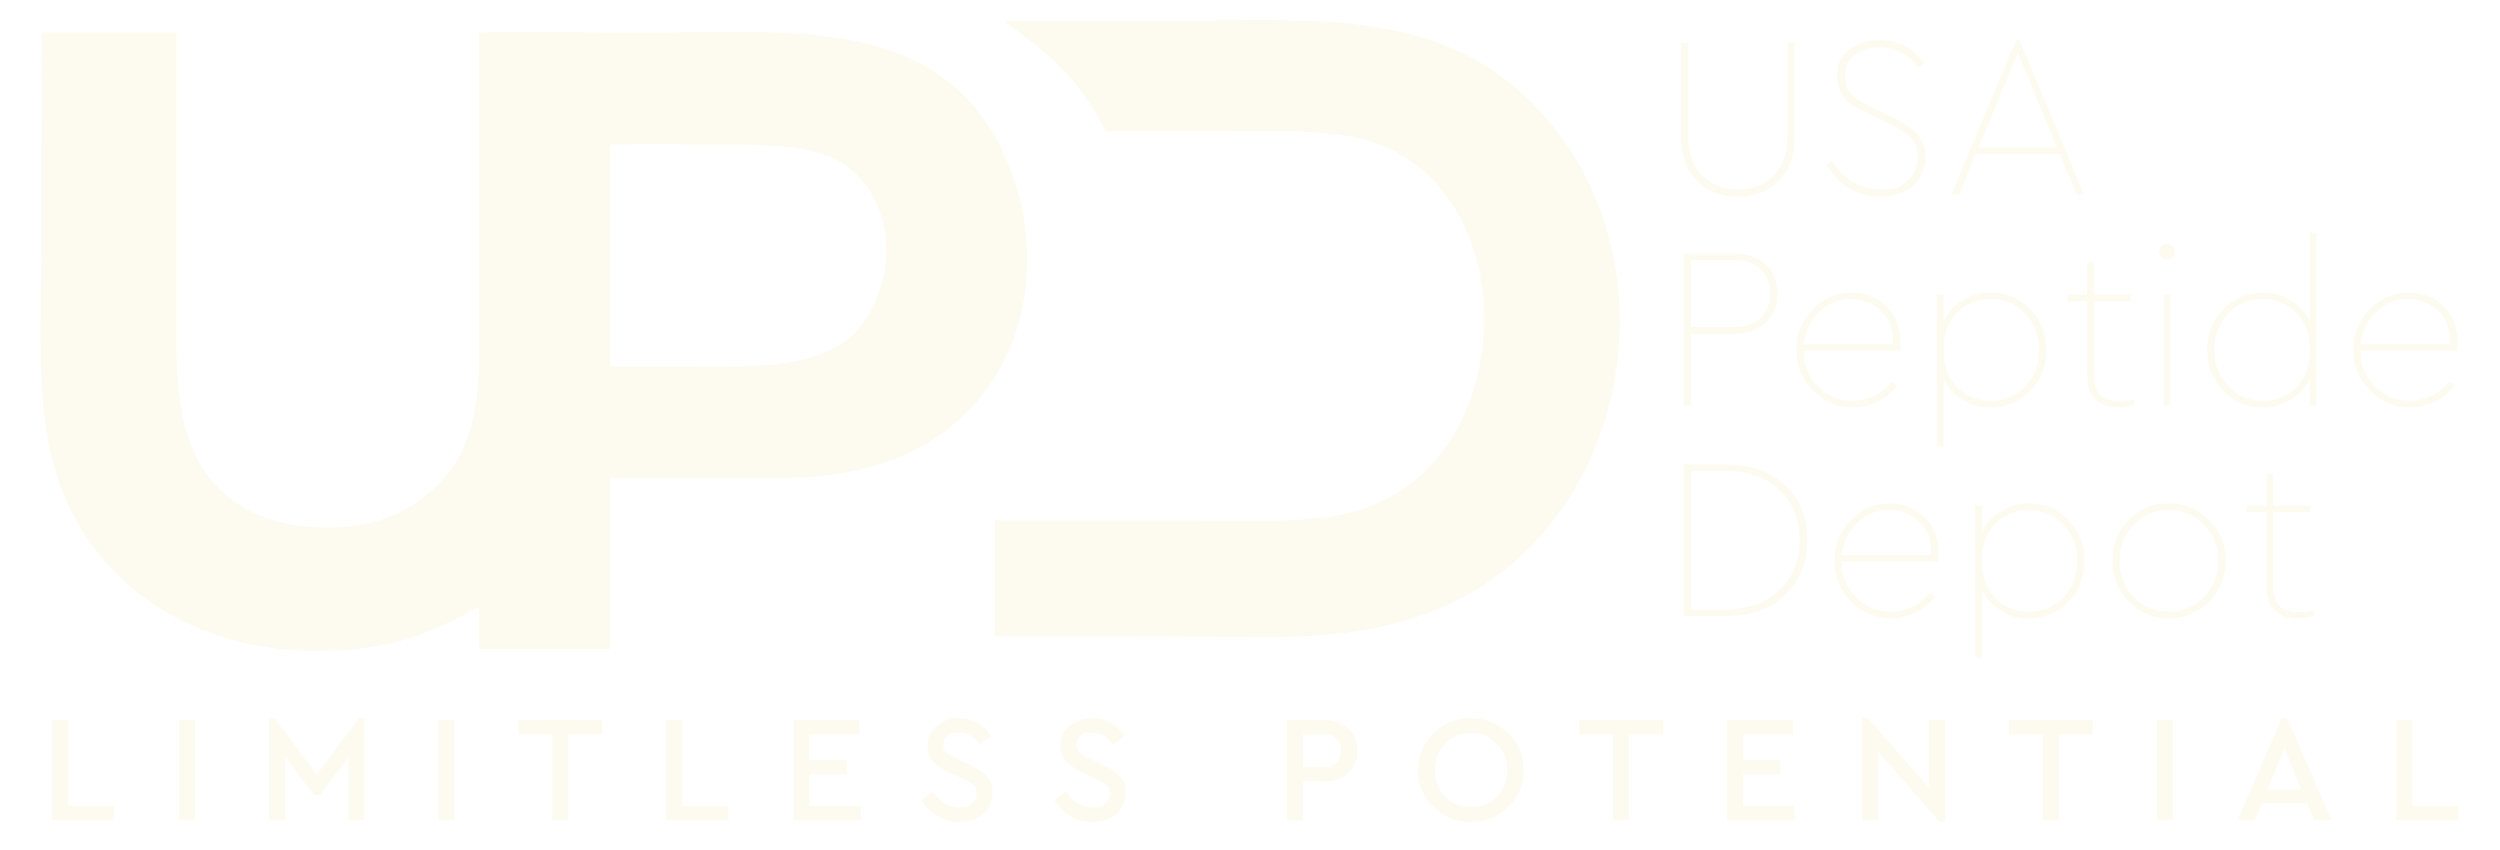
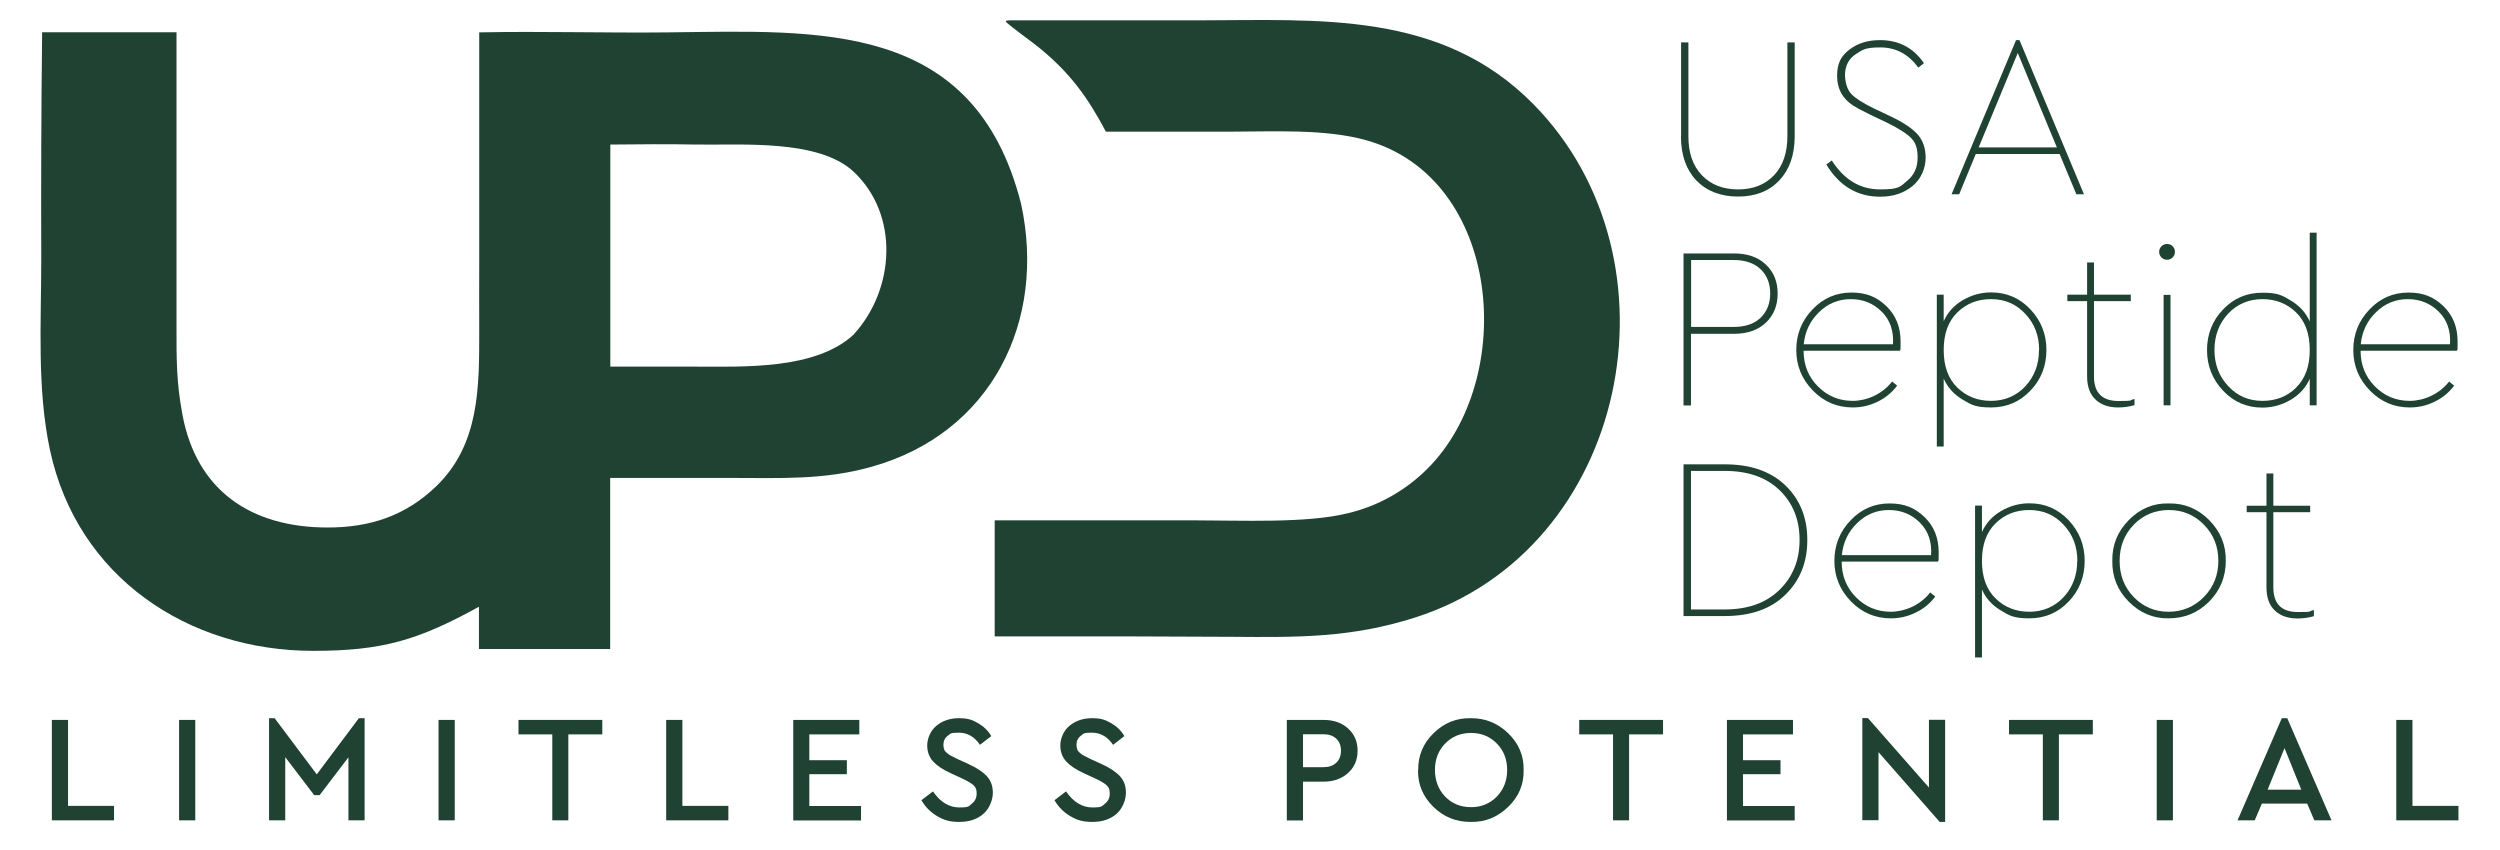
<svg xmlns="http://www.w3.org/2000/svg" version="1.1" viewBox="0 0 1745 593">
  <defs>
    <style>
      .cls-1 {
-         fill: #fdfbf0;
+         fill: #1f4233;
      }
    </style>
  </defs>
  <g>
    <g id="_Слой_1" data-name="Слой_1">
      <path class="cls-1" d="M712.7,142.2C680.1,14.1,572.6,21.4,466.4,22.6c-43.7.5-88.2-.9-131.9,0v159.6c-.1,0,0,48.8,0,48.8,0,39.1.3,79.1-29.9,108.3-21.6,20.9-46.6,28.9-75.9,28.9-53.1,0-91.5-25.4-101.4-79-4.2-22.6-4.1-38.2-4.1-61.1v-48.4s0-157.2,0-157.2H29.4c-.6,52.9-.8,105.7-.6,158.6,0,44.1-3.1,90.2,6.1,133.1,19,88.4,96,140,183.6,140.1,48.6,0,73.5-7.5,115.8-30.8v29.5c0,0,91.6,0,91.6,0v-119.4c0,0,84.5,0,84.5,0,34.2,0,64.7,1.6,98-7.8,83.8-23.5,122.1-101.7,104.3-183.6ZM596.2,233.2c-26.7,25.2-77.7,22.7-112.3,22.7h-57.9s0-155,0-155c19.6-.2,40.4-.4,60.2,0,31.5.5,85.6-3.9,109.9,19.2,31.6,30,28.6,81.6,0,113.1Z" />
      <path class="cls-1" d="M704.9,14.2c1.1,0,2.2,0,3.3,0h128.8c83.6-.1,169-6.8,233.3,58.5,107.1,108.8,66.7,310.6-82.5,358.3-44.4,14.2-81.3,13.9-127.8,13.5l-74.2-.3h-91.5c0,0,0-81,0-81h140.1c31.5,0,77.7,2.2,106.6-5,21-5,40.1-15.8,55.3-31,63-62.7,52.2-202.6-42.6-229.3-28.8-8.1-64.8-6-94.9-6h-86.9c-12.8-24.3-25.5-41.6-47.2-59.1-5.3-4.3-18.9-13.9-22.7-17.7l.5-.7,2.4-.2Z" />
      <g>
        <path class="cls-1" d="M1173.4,95.1V29.6h5.1v65.5c0,11.6,3.1,20.6,9.4,27.2s14.7,9.9,25.3,9.9,18.8-3.3,25.1-9.9c6.2-6.6,9.3-15.7,9.3-27.2V29.6h5.1v65.5c0,13-3.6,23.2-10.7,30.8-7.1,7.5-16.7,11.3-28.8,11.3s-22-3.8-29.2-11.3c-7.1-7.5-10.7-17.8-10.7-30.8Z" />
        <path class="cls-1" d="M1274.7,114.9l3.9-2.9c8.6,13.5,19.8,20.2,33.7,20.2s14-2,18.9-6c4.9-4,7.3-9.4,7.3-16.1s-1.4-10.4-4.3-13.5c-2.9-3.1-8.5-6.7-16.7-10.8l-12.2-5.8c-4.9-2.4-8.9-4.5-11.9-6.4-7.4-4.8-11.1-11.7-11.1-20.6s2.8-13.9,8.5-18.3c5.8-4.5,12.9-6.7,21.4-6.7,13.2,0,23.4,5.4,30.7,16.1l-3.9,3.1c-6.9-9.4-15.7-14.1-26.5-14.1s-12.3,1.6-17.3,4.8c-4.9,3.2-7.4,8.2-7.4,14.9.3,5.9,1.9,10.3,4.7,13.1,2.8,2.8,7.9,6.1,15.3,9.7l12.2,5.8c8.6,4.1,14.7,8.2,18.5,12.4,3.7,4.2,5.6,9.6,5.6,16.4s-3,14.6-9.1,19.6c-6.1,5-13.6,7.5-22.7,7.5-15.8,0-28.3-7.4-37.4-22.3Z" />
        <path class="cls-1" d="M1449.3,135.6l-11.7-28.1h-58.5l-11.6,28.1h-5.3l45-107.6h2.4l45,107.6h-5.3ZM1408.4,37l-27.3,65.9h54.6l-27.3-65.9Z" />
        <path class="cls-1" d="M1175.1,282.9v-106h35.2c9.4,0,16.9,2.6,22.3,7.8,5.5,5.2,8.2,11.9,8.2,20.2s-2.7,15.1-8.2,20.3c-5.5,5.2-12.9,7.8-22.3,7.8h-30v50h-5.1ZM1180.3,228.2h29.7c8.1,0,14.4-2.1,18.9-6.4,4.4-4.3,6.7-9.9,6.7-16.9s-2.2-12.7-6.7-17c-4.5-4.3-10.8-6.4-18.8-6.4h-29.7v46.7Z" />
        <path class="cls-1" d="M1326,244.8h-67.1c0,9.9,3.3,18.2,10,24.9,6.6,6.7,14.7,10.1,24.3,10.1s20.5-4.5,27.5-13.5l3.5,2.9c-3.6,4.8-8.2,8.6-13.7,11.2-5.5,2.7-11.2,4-17.3,4-10.8,0-20.1-3.9-27.8-11.8-7.7-7.9-11.6-17.3-11.6-28.3s3.8-20.5,11.3-28.3c7.5-7.9,16.6-11.8,27.2-11.8s17.6,3.1,24.3,9.4c6.6,6.3,10,14.5,10,24.7s-.2,4-.5,6.6ZM1259,240.3h62.3c.6-9.3-2-16.9-7.8-22.7-5.8-5.8-13-8.8-21.6-8.8s-16,3-22.2,9.1c-6.3,6.1-9.8,13.5-10.7,22.4Z" />
        <path class="cls-1" d="M1428.4,244.3c0,11.1-3.7,20.6-11.2,28.4-7.4,7.8-16.6,11.7-27.4,11.7s-13.8-1.8-19.9-5.5c-6.1-3.6-10.5-8.5-13.2-14.6v47.4h-4.8v-106h4.8v18.5c2.7-6.1,7.1-11,13.2-14.6,6.1-3.6,12.7-5.5,19.9-5.5,10.8,0,19.9,3.9,27.4,11.8,7.4,7.9,11.2,17.3,11.2,28.3ZM1423.3,244.3c0-10-3.2-18.4-9.6-25.2-6.4-6.9-14.3-10.3-23.9-10.3s-17.2,3.1-23.5,9.2c-6.4,6.2-9.6,14.9-9.6,26.3s3.2,20.1,9.6,26.3c6.4,6.2,14.2,9.2,23.5,9.2s17.6-3.4,23.9-10.2c6.3-6.8,9.5-15.2,9.5-25.3Z" />
        <path class="cls-1" d="M1489.9,278.5v4.3c-3.9,1.1-7.7,1.6-11.4,1.6-6.6,0-11.9-1.8-15.8-5.5-3.9-3.6-5.9-9-5.9-16.2v-52.5h-13.8v-4.5h13.8v-22.5h4.8v22.5h25.7v4.5h-25.7v52.5c0,11.5,5.7,17.2,17.2,17.2s6.7-.5,11.1-1.4Z" />
        <path class="cls-1" d="M1508.7,179.7c-1.1-1.1-1.6-2.4-1.6-3.9s.5-2.8,1.6-3.9,2.4-1.6,3.9-1.6,2.8.5,3.9,1.6c1.1,1.1,1.6,2.4,1.6,3.9s-.5,2.8-1.6,3.9-2.4,1.6-3.9,1.6-2.8-.5-3.9-1.6ZM1510.2,282.9v-77.1h4.8v77.1h-4.8Z" />
        <path class="cls-1" d="M1612.2,162.4h4.8v120.5h-4.8v-18.5c-2.7,6.1-7.1,11-13.2,14.6-6.1,3.6-12.7,5.5-19.9,5.5-10.8,0-19.9-3.9-27.4-11.8-7.4-7.9-11.2-17.3-11.2-28.3s3.7-20.6,11.2-28.4c7.4-7.8,16.6-11.7,27.4-11.7s13.8,1.8,19.9,5.5c6.1,3.6,10.5,8.5,13.2,14.6v-61.8ZM1602.6,270.6c6.4-6.2,9.6-14.9,9.6-26.3s-3.2-20.1-9.6-26.3c-6.4-6.2-14.2-9.2-23.5-9.2s-17.6,3.4-23.9,10.2c-6.3,6.8-9.5,15.2-9.5,25.3s3.2,18.4,9.6,25.2c6.4,6.9,14.3,10.3,23.9,10.3s17.2-3.1,23.5-9.2Z" />
        <path class="cls-1" d="M1714.8,244.8h-67.1c0,9.9,3.3,18.2,10,24.9,6.6,6.7,14.7,10.1,24.3,10.1s20.5-4.5,27.5-13.5l3.5,2.9c-3.6,4.8-8.2,8.6-13.7,11.2-5.5,2.7-11.2,4-17.3,4-10.8,0-20.1-3.9-27.8-11.8s-11.6-17.3-11.6-28.3,3.8-20.5,11.3-28.3c7.5-7.9,16.6-11.8,27.2-11.8s17.6,3.1,24.3,9.4c6.6,6.3,10,14.5,10,24.7s-.2,4-.5,6.6ZM1647.8,240.3h62.3c.6-9.3-2-16.9-7.8-22.7-5.8-5.8-13-8.8-21.6-8.8s-16,3-22.2,9.1c-6.3,6.1-9.8,13.5-10.7,22.4Z" />
        <path class="cls-1" d="M1175.1,430.1v-106h28.8c18,0,32.1,4.9,42.3,14.7,10.2,9.8,15.3,22.5,15.3,38.1s-5.1,28.3-15.3,38.2c-10.2,10-24.3,14.9-42.3,14.9h-28.8ZM1180.3,425.4h23.6c16.2,0,28.9-4.6,38.2-13.7s14-20.7,14-34.8-4.6-25.7-13.9-34.7c-9.3-9-22-13.5-38.3-13.5h-23.6v96.7Z" />
        <path class="cls-1" d="M1352.6,392h-67.1c0,9.9,3.3,18.2,10,24.9,6.6,6.7,14.7,10.1,24.3,10.1s20.5-4.5,27.5-13.5l3.5,2.9c-3.6,4.8-8.2,8.6-13.7,11.2-5.5,2.7-11.2,4-17.3,4-10.8,0-20.1-3.9-27.8-11.8-7.7-7.9-11.6-17.3-11.6-28.3s3.8-20.5,11.3-28.3c7.5-7.9,16.6-11.8,27.2-11.8s17.6,3.1,24.3,9.4c6.6,6.3,10,14.5,10,24.7s-.2,4-.5,6.6ZM1285.6,387.5h62.3c.6-9.3-2-16.9-7.8-22.7-5.8-5.8-13-8.8-21.6-8.8s-16,3-22.2,9.1c-6.3,6.1-9.8,13.5-10.7,22.4Z" />
        <path class="cls-1" d="M1455.1,391.5c0,11.1-3.7,20.6-11.2,28.4-7.4,7.8-16.6,11.7-27.4,11.7s-13.8-1.8-19.9-5.5c-6.1-3.6-10.5-8.5-13.2-14.6v47.4h-4.8v-106h4.8v18.5c2.7-6.1,7.1-11,13.2-14.6,6.1-3.6,12.7-5.5,19.9-5.5,10.8,0,19.9,3.9,27.4,11.8,7.4,7.9,11.2,17.3,11.2,28.3ZM1450,391.5c0-10-3.2-18.4-9.6-25.2-6.4-6.9-14.3-10.3-23.9-10.3s-17.2,3.1-23.5,9.2c-6.4,6.2-9.6,14.9-9.6,26.3s3.2,20.1,9.6,26.3c6.4,6.2,14.2,9.2,23.5,9.2s17.6-3.4,23.9-10.2c6.3-6.8,9.5-15.2,9.5-25.3Z" />
        <path class="cls-1" d="M1474.4,391.5c-.2-11,3.6-20.5,11.5-28.5,7.9-8,17.2-11.9,28-11.6,10.8-.2,20.2,3.7,28.1,11.6,7.9,8,11.8,17.5,11.6,28.5,0,11.1-3.9,20.6-11.6,28.4-7.8,7.8-17.2,11.7-28.2,11.7-10.7.2-20-3.7-27.9-11.6-7.9-8-11.7-17.5-11.5-28.5ZM1548.4,391.5c0-10-3.3-18.4-10-25.2-6.7-6.9-14.9-10.3-24.5-10.3s-17.9,3.4-24.5,10.2c-6.6,6.8-9.9,15.2-9.9,25.3s3.3,18.5,9.9,25.3c6.6,6.8,14.7,10.2,24.3,10.2s18-3.5,24.7-10.4c6.7-6.9,10-15.3,10-25.1Z" />
        <path class="cls-1" d="M1615.1,425.8v4.3c-3.9,1.1-7.7,1.6-11.4,1.6-6.6,0-11.9-1.8-15.8-5.5-3.9-3.6-5.9-9-5.9-16.2v-52.5h-13.8v-4.5h13.8v-22.5h4.8v22.5h25.7v4.5h-25.7v52.5c0,11.5,5.7,17.2,17.2,17.2s6.7-.5,11.1-1.4Z" />
      </g>
      <g>
        <path class="cls-1" d="M36.2,572.6v-70.1h11.3v60h32.1v10.1h-43.4Z" />
        <path class="cls-1" d="M125,572.6v-70.1h11.3v70.1h-11.3Z" />
        <path class="cls-1" d="M250.7,501.3h3.8v71.3h-11.3v-44l-20.1,26.4h-3.8l-20.2-26.5v44.1h-11.3v-71.3h3.9l29.4,39.2,29.4-39.2Z" />
        <path class="cls-1" d="M306.1,572.6v-70.1h11.3v70.1h-11.3Z" />
        <path class="cls-1" d="M385.5,572.6v-60h-23.6v-10.1h58.5v10.1h-23.7v60h-11.3Z" />
        <path class="cls-1" d="M465,572.6v-70.1h11.3v60h32.1v10.1h-43.4Z" />
        <path class="cls-1" d="M553.7,572.6v-70.1h46.1v10.1h-34.9v18h26.2v9.8h-26.2v22.2h36.1v10.1h-47.4Z" />
        <path class="cls-1" d="M643.2,558.5l8-6.1c5.1,7.4,11.2,11.2,18.4,11.2s6.5-.9,8.8-2.7,3.3-4.1,3.3-7.1-.7-4.3-2.2-5.7-4.2-3-8.1-4.8l-7.8-3.6c-5.5-2.5-9.5-5.2-12.3-8.2-2.7-3-4.1-6.7-4.1-11.2s2.1-10.2,6.4-13.7c4.2-3.5,9.5-5.3,15.7-5.3s9.3,1.1,13.3,3.4c4,2.3,7.1,5.3,9.3,9.1l-7.9,6.1c-3.8-5.7-8.8-8.5-14.8-8.5s-5.7.7-7.7,2.2c-2,1.5-3,3.6-3,6.3,0,1.3.2,2.3.5,3.1.2.8.9,1.7,2,2.6,1.1.9,1.8,1.4,2.2,1.6.4.2,1.8.9,4.1,2.1.4.2.7.4,1,.5l7.9,3.6c5.9,2.7,10.1,5.6,12.8,8.6,2.7,3,4,6.8,4,11.4s-2.2,10.9-6.6,14.7c-4.4,3.8-10,5.6-16.8,5.6s-10.8-1.3-15.4-4c-4.6-2.7-8.3-6.4-11.1-11.2Z" />
        <path class="cls-1" d="M736.1,558.5l8-6.1c5.1,7.4,11.2,11.2,18.4,11.2s6.5-.9,8.8-2.7,3.3-4.1,3.3-7.1-.7-4.3-2.2-5.7-4.2-3-8.1-4.8l-7.8-3.6c-5.5-2.5-9.5-5.2-12.3-8.2-2.7-3-4.1-6.7-4.1-11.2s2.1-10.2,6.4-13.7c4.2-3.5,9.5-5.3,15.7-5.3s9.3,1.1,13.3,3.4c4,2.3,7.1,5.3,9.3,9.1l-7.9,6.1c-3.8-5.7-8.8-8.5-14.8-8.5s-5.7.7-7.7,2.2c-2,1.5-3,3.6-3,6.3,0,1.3.2,2.3.5,3.1.2.8.9,1.7,2,2.6,1.1.9,1.8,1.4,2.2,1.6.4.2,1.8.9,4.1,2.1.4.2.7.4,1,.5l7.9,3.6c5.9,2.7,10.1,5.6,12.8,8.6,2.7,3,4,6.8,4,11.4s-2.2,10.9-6.6,14.7c-4.4,3.8-10,5.6-16.8,5.6s-10.8-1.3-15.4-4c-4.6-2.7-8.3-6.4-11.1-11.2Z" />
        <path class="cls-1" d="M898.2,572.6v-70.1h25.6c7.1,0,12.8,2,17.2,6,4.4,4,6.6,9.2,6.6,15.5s-2.2,11.5-6.6,15.5c-4.4,4-10.1,6.1-17.2,6.1h-14.3v27.1h-11.3ZM909.5,535.5h14.1c3.9,0,6.9-1,9.1-3.1,2.2-2.1,3.3-4.9,3.3-8.4s-1.1-6.4-3.3-8.4c-2.2-2.1-5.2-3.1-9.1-3.1h-14.1v23.1Z" />
        <path class="cls-1" d="M989.9,537.5c-.1-10,3.4-18.6,10.7-25.7,7.3-7.2,16-10.7,26-10.5,10-.1,18.7,3.4,26.1,10.5,7.4,7.2,11,15.7,10.8,25.7.2,10-3.4,18.6-10.8,25.7-7.4,7.2-16.1,10.7-26.1,10.5-10.1.1-18.8-3.4-26.1-10.5-7.3-7.2-10.9-15.7-10.7-25.7ZM1052,537.4c0-7.4-2.4-13.5-7.2-18.4-4.8-4.9-10.8-7.4-18-7.4s-13.2,2.4-18,7.3-7.2,11.1-7.2,18.5,2.4,13.7,7.1,18.6c4.7,4.9,10.8,7.4,18.1,7.4s13.1-2.5,18-7.4c4.8-5,7.2-11.2,7.2-18.6Z" />
        <path class="cls-1" d="M1125.9,572.6v-60h-23.6v-10.1h58.5v10.1h-23.7v60h-11.3Z" />
        <path class="cls-1" d="M1205.4,572.6v-70.1h46.1v10.1h-34.9v18h26.2v9.8h-26.2v22.2h36.1v10.1h-47.4Z" />
        <path class="cls-1" d="M1346.4,502.4h11.3v71.3h-3.8l-42.7-48.7v47.5h-11.3v-71.3h3.9l42.6,48.5v-47.3Z" />
        <path class="cls-1" d="M1425.9,572.6v-60h-23.6v-10.1h58.5v10.1h-23.7v60h-11.3Z" />
        <path class="cls-1" d="M1505.4,572.6v-70.1h11.3v70.1h-11.3Z" />
        <path class="cls-1" d="M1615.4,572.6l-5-11.7h-31.6l-5,11.7h-12l30.9-71.3h3.8l30.9,71.3h-12.1ZM1606.3,551.2l-11.7-29-11.8,29h23.5Z" />
        <path class="cls-1" d="M1672.6,572.6v-70.1h11.3v60h32.1v10.1h-43.4Z" />
      </g>
    </g>
  </g>
</svg>
